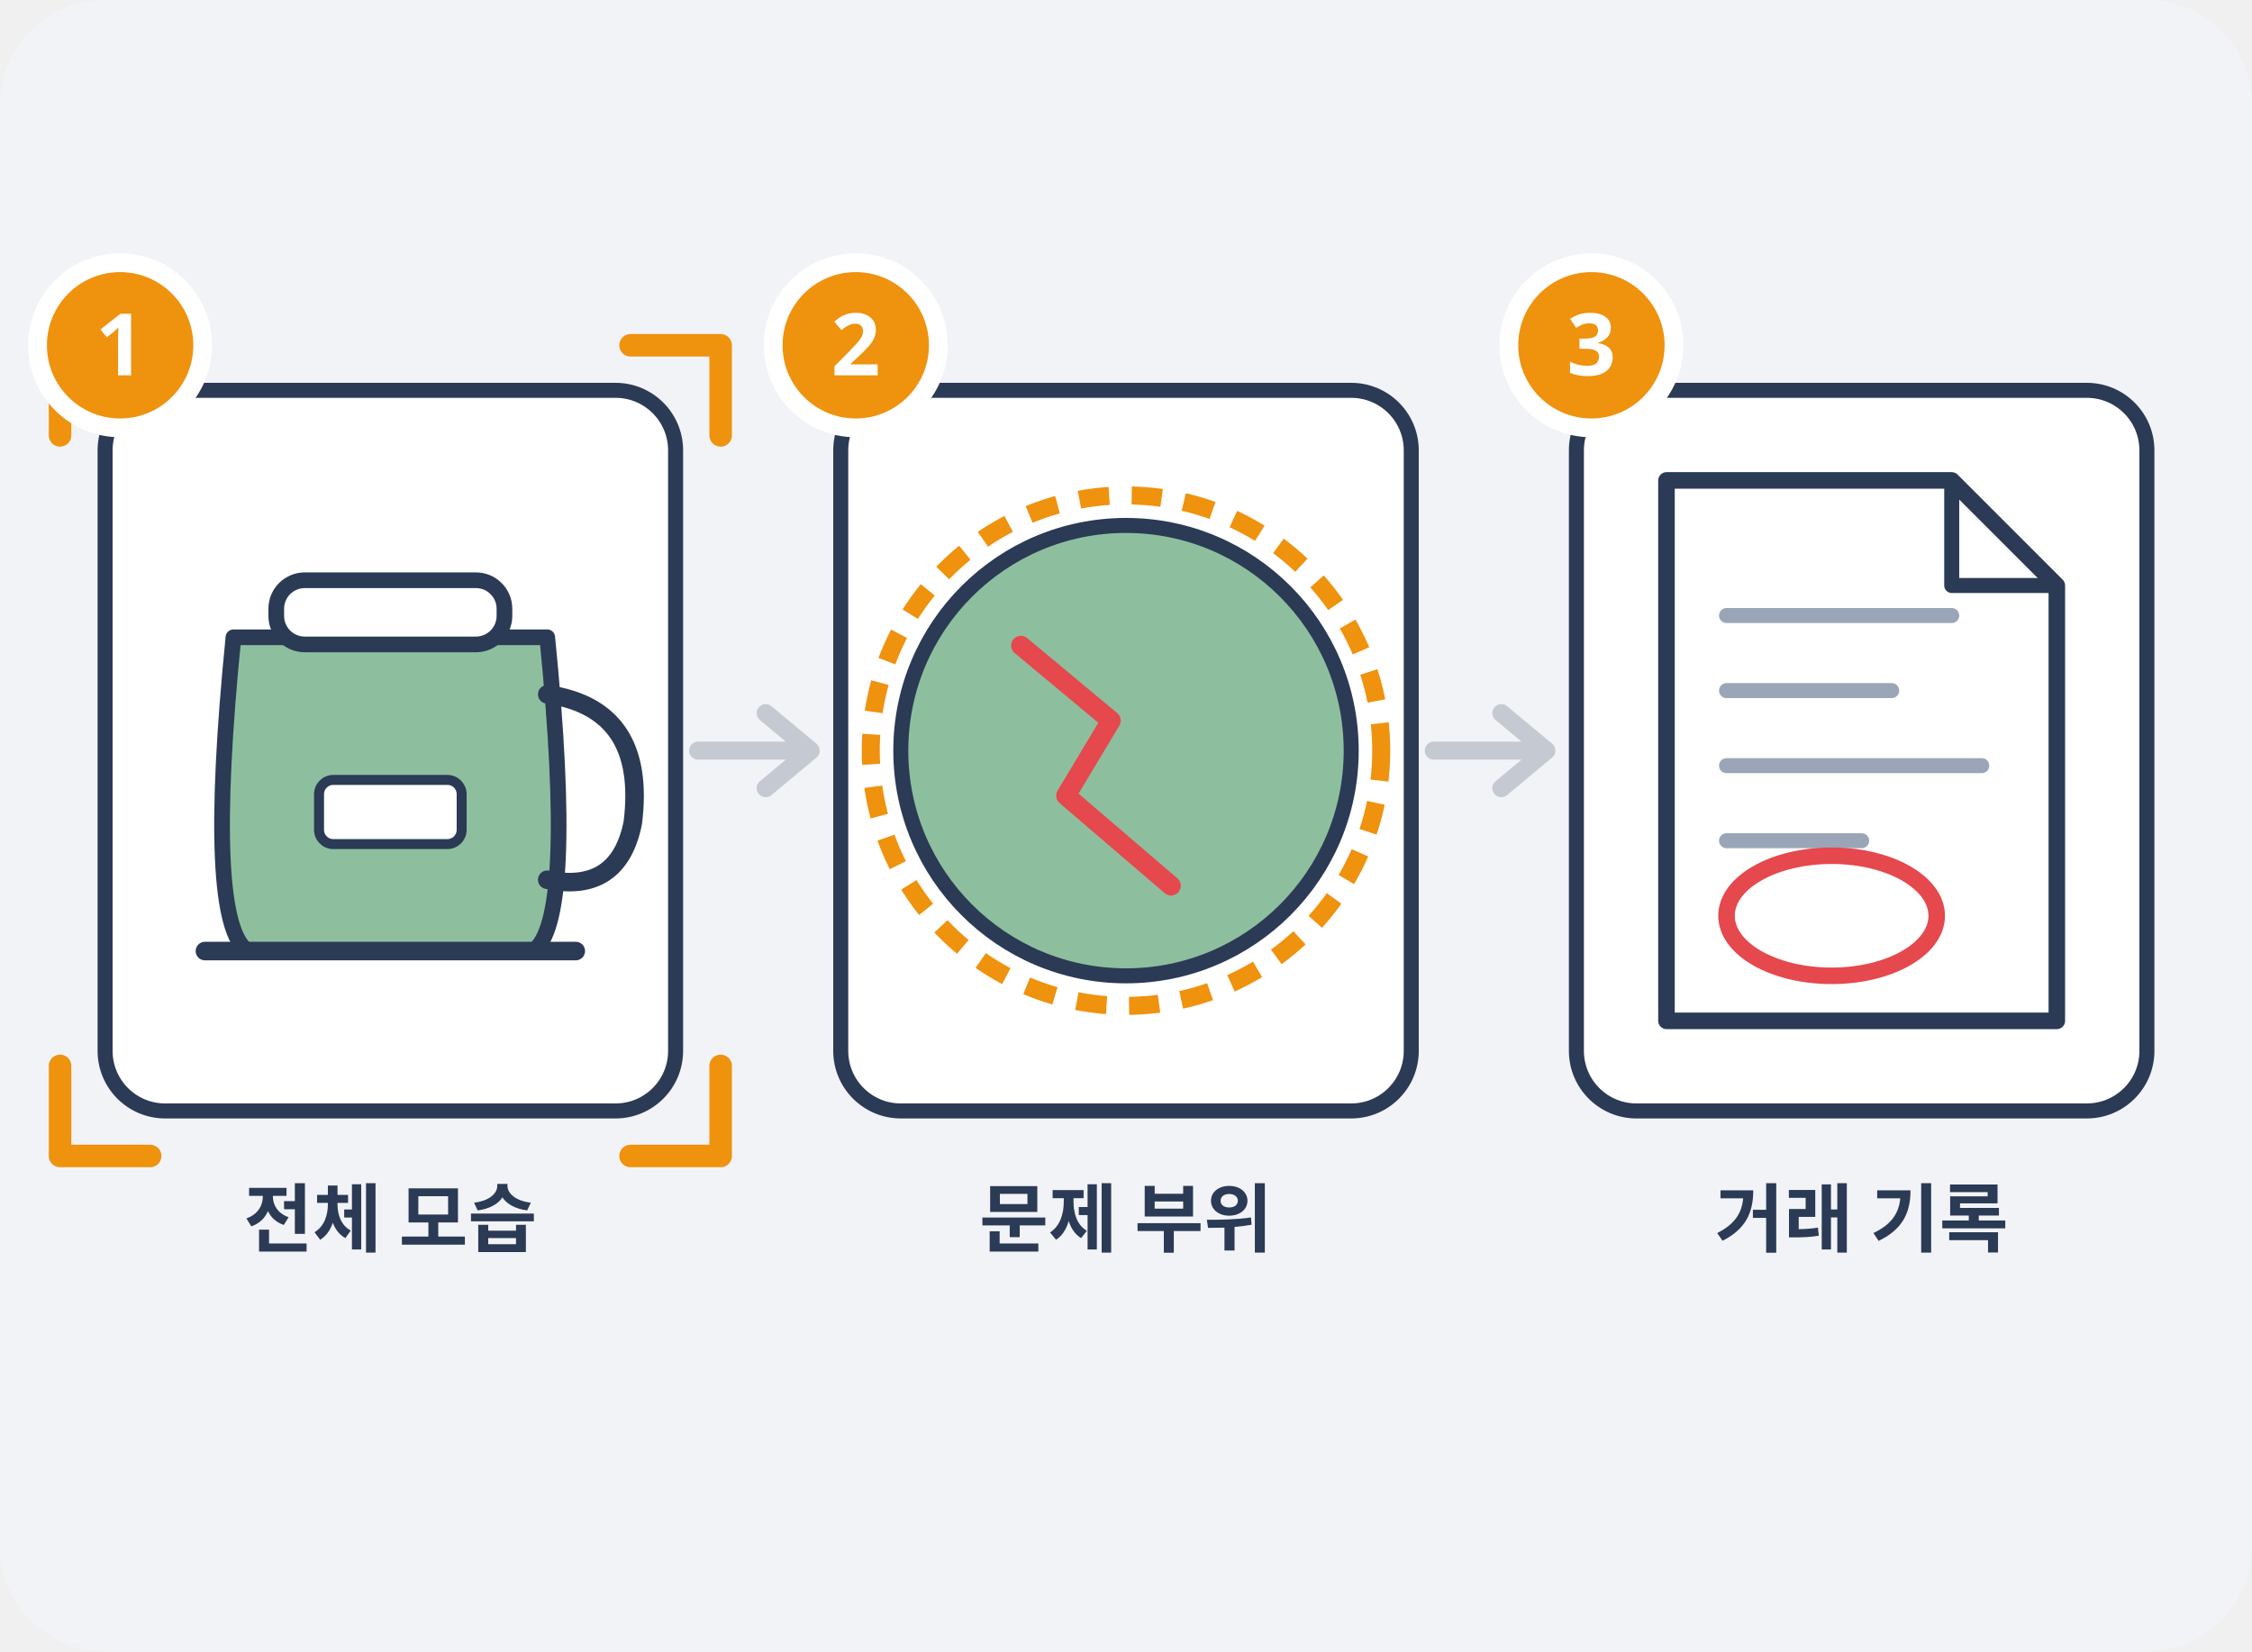
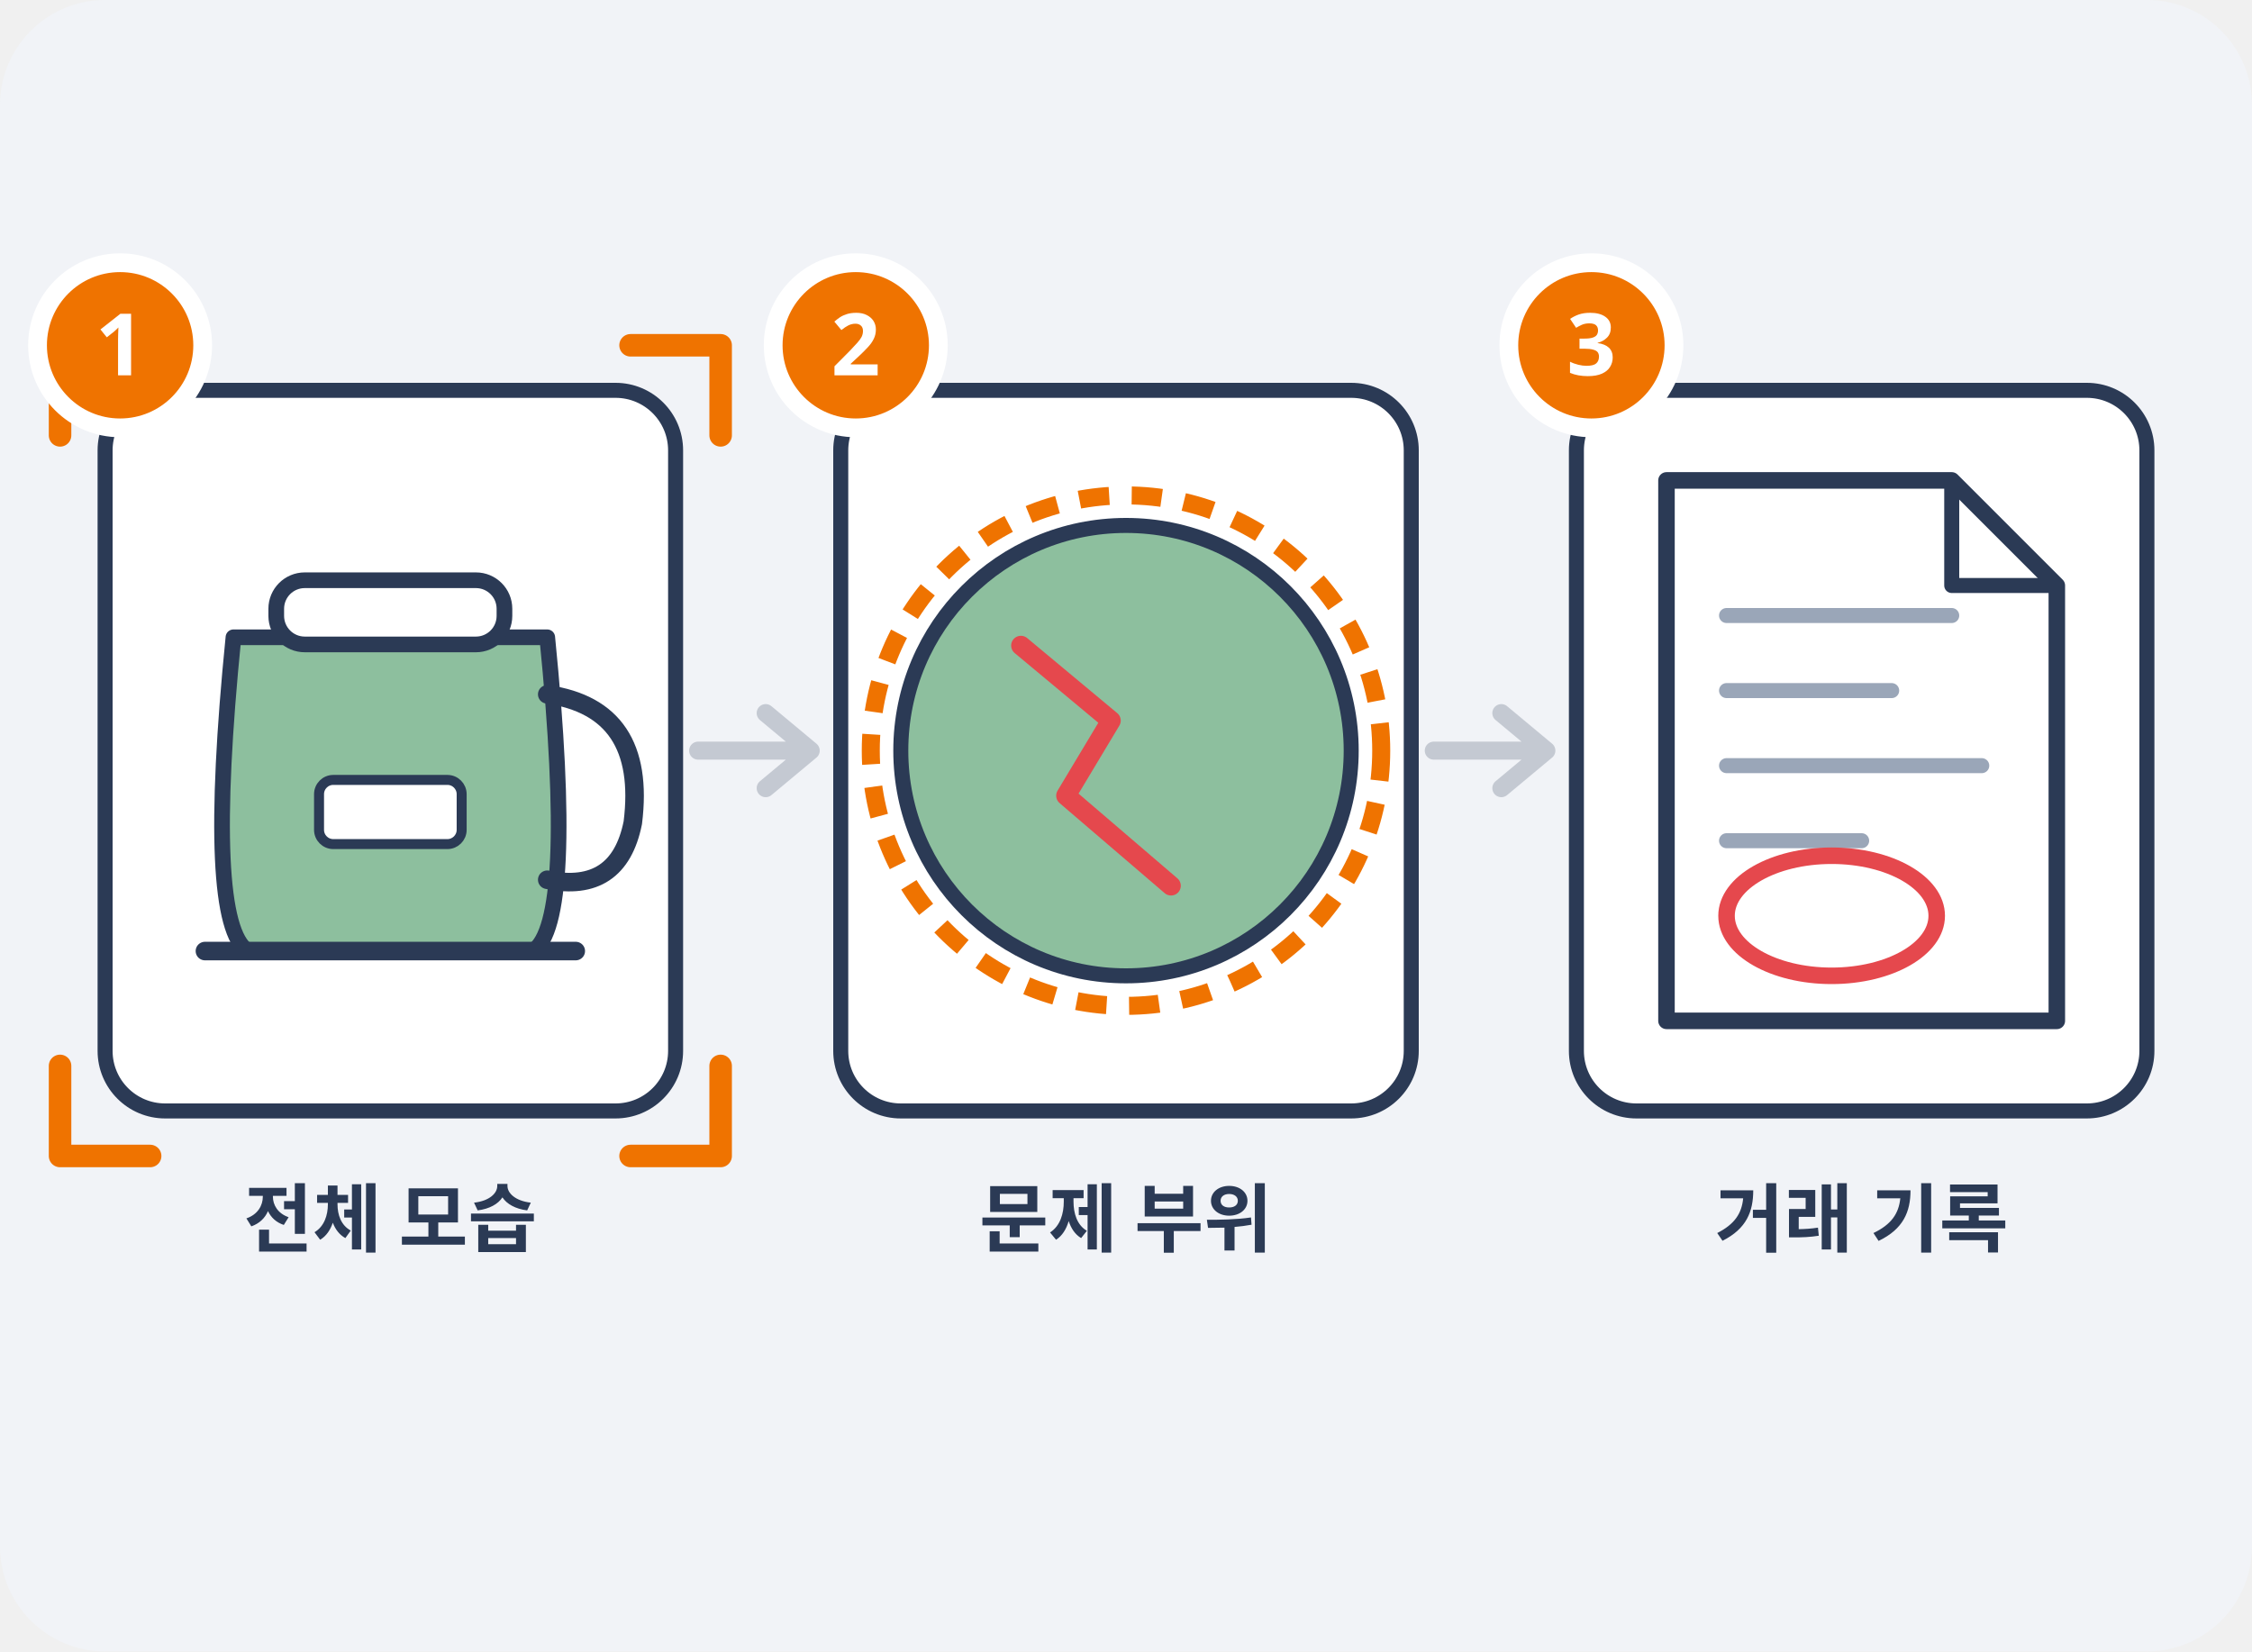
<svg xmlns="http://www.w3.org/2000/svg" viewBox="0 0 300 220">
  <rect width="300" height="220" rx="14" fill="#f1f3f7" />
  <rect x="14" y="52" width="76" height="96" rx="8" fill="#fff" stroke="#2b3a55" stroke-width="2" />
  <rect x="112" y="52" width="76" height="96" rx="8" fill="#fff" stroke="#2b3a55" stroke-width="2" />
  <rect x="210" y="52" width="76" height="96" rx="8" fill="#fff" stroke="#2b3a55" stroke-width="2" />
  <g transform="translate(52 102) scale(0.95)">
    <path d="M-22 -18 Q-26 22 -20 26 H20 Q26 22 22 -18 Z" fill="#8dbf9e" stroke="#2b3a55" stroke-width="2.2" stroke-linejoin="round" />
    <path d="M22 -10 Q36 -8 34 8 Q32 18 22 16" fill="none" stroke="#2b3a55" stroke-width="2.6" stroke-linecap="round" stroke-linejoin="round" />
    <rect x="-16" y="-26" width="32" height="9" rx="4" fill="#fff" stroke="#2b3a55" stroke-width="2.2" />
    <path d="M-26 26 H26" fill="none" stroke="#2b3a55" stroke-width="2.6" stroke-linecap="round" stroke-linejoin="round" />
    <rect x="-10" y="2" width="20" height="9" rx="2" fill="#fff" stroke="#2b3a55" stroke-width="1.4" />
  </g>
  <text x="52" y="166" text-anchor="middle" font-size="10" font-weight="800" fill="#2b3a55" font-family="Pretendard,'Noto Sans KR','Apple SD Gothic Neo',sans-serif">전체 모습</text>
  <g transform="translate(150 100)">
    <circle r="30" fill="#8dbf9e" stroke="#2b3a55" stroke-width="2" />
    <path d="M-14 -14 L-2 -4 L-8 6 L6 18" fill="none" stroke="#e5484d" stroke-width="2.6" stroke-linecap="round" stroke-linejoin="round" />
  </g>
-   <circle cx="150" cy="100" r="34" fill="none" stroke="#ef920e" stroke-width="2.4" stroke-dasharray="4 3" />
+   <circle cx="150" cy="100" r="34" fill="none" stroke="#ef7300" stroke-width="2.4" stroke-dasharray="4 3" />
  <text x="150" y="166" text-anchor="middle" font-size="10" font-weight="800" fill="#2b3a55" font-family="Pretendard,'Noto Sans KR','Apple SD Gothic Neo',sans-serif">문제 부위</text>
  <path d="M222 64 H260 L274 78 V136 H222 Z" fill="#fff" stroke="#2b3a55" stroke-width="2.2" stroke-linejoin="round" />
  <path d="M260 64 V78 H274" fill="none" stroke="#2b3a55" stroke-width="2" stroke-linecap="round" stroke-linejoin="round" />
  <path d="M230 82 h30" fill="none" stroke="#9aa6b8" stroke-width="2" stroke-linecap="round" stroke-linejoin="round" />
  <path d="M230 92 h22" fill="none" stroke="#9aa6b8" stroke-width="2" stroke-linecap="round" stroke-linejoin="round" />
  <path d="M230 102 h34" fill="none" stroke="#9aa6b8" stroke-width="2" stroke-linecap="round" stroke-linejoin="round" />
  <path d="M230 112 h18" fill="none" stroke="#9aa6b8" stroke-width="2" stroke-linecap="round" stroke-linejoin="round" />
  <ellipse cx="244" cy="122" rx="14" ry="8" fill="none" stroke="#e5484d" stroke-width="2.2" />
  <text x="248" y="166" text-anchor="middle" font-size="10" font-weight="800" fill="#2b3a55" font-family="Pretendard,'Noto Sans KR','Apple SD Gothic Neo',sans-serif">거래 기록</text>
  <path d="M93 100 H108 M102 95 L108 100 L102 105" fill="none" stroke="#c4c9d2" stroke-width="2.4" stroke-linecap="round" stroke-linejoin="round" />
  <path d="M191 100 H206 M200 95 L206 100 L200 105" fill="none" stroke="#c4c9d2" stroke-width="2.4" stroke-linecap="round" stroke-linejoin="round" />
-   <path d="M8 58 V46 H20" fill="none" stroke="#ef920e" stroke-width="3" stroke-linecap="round" stroke-linejoin="round" />
-   <path d="M84 46 H96 V58" fill="none" stroke="#ef920e" stroke-width="3" stroke-linecap="round" stroke-linejoin="round" />
-   <path d="M8 142 V154 H20" fill="none" stroke="#ef920e" stroke-width="3" stroke-linecap="round" stroke-linejoin="round" />
-   <path d="M84 154 H96 V142" fill="none" stroke="#ef920e" stroke-width="3" stroke-linecap="round" stroke-linejoin="round" />
-   <circle cx="16" cy="46" r="11" fill="#ef920e" stroke="#fff" stroke-width="2.5" />
+   <path d="M8 58 V46 H20" fill="none" stroke="#ef7300" stroke-width="3" stroke-linecap="round" stroke-linejoin="round" />
+   <path d="M84 46 H96 V58" fill="none" stroke="#ef7300" stroke-width="3" stroke-linecap="round" stroke-linejoin="round" />
+   <path d="M8 142 V154 H20" fill="none" stroke="#ef7300" stroke-width="3" stroke-linecap="round" stroke-linejoin="round" />
+   <path d="M84 154 H96 V142" fill="none" stroke="#ef7300" stroke-width="3" stroke-linecap="round" stroke-linejoin="round" />
+   <circle cx="16" cy="46" r="11" fill="#ef7300" stroke="#fff" stroke-width="2.5" />
  <text x="16" y="50" text-anchor="middle" font-size="11.5" font-weight="900" fill="#fff" font-family="Pretendard,'Noto Sans KR','Apple SD Gothic Neo',sans-serif">1</text>
-   <circle cx="114" cy="46" r="11" fill="#ef920e" stroke="#fff" stroke-width="2.5" />
+   <circle cx="114" cy="46" r="11" fill="#ef7300" stroke="#fff" stroke-width="2.5" />
  <text x="114" y="50" text-anchor="middle" font-size="11.5" font-weight="900" fill="#fff" font-family="Pretendard,'Noto Sans KR','Apple SD Gothic Neo',sans-serif">2</text>
-   <circle cx="212" cy="46" r="11" fill="#ef920e" stroke="#fff" stroke-width="2.5" />
+   <circle cx="212" cy="46" r="11" fill="#ef7300" stroke="#fff" stroke-width="2.5" />
  <text x="212" y="50" text-anchor="middle" font-size="11.5" font-weight="900" fill="#fff" font-family="Pretendard,'Noto Sans KR','Apple SD Gothic Neo',sans-serif">3</text>
</svg>
